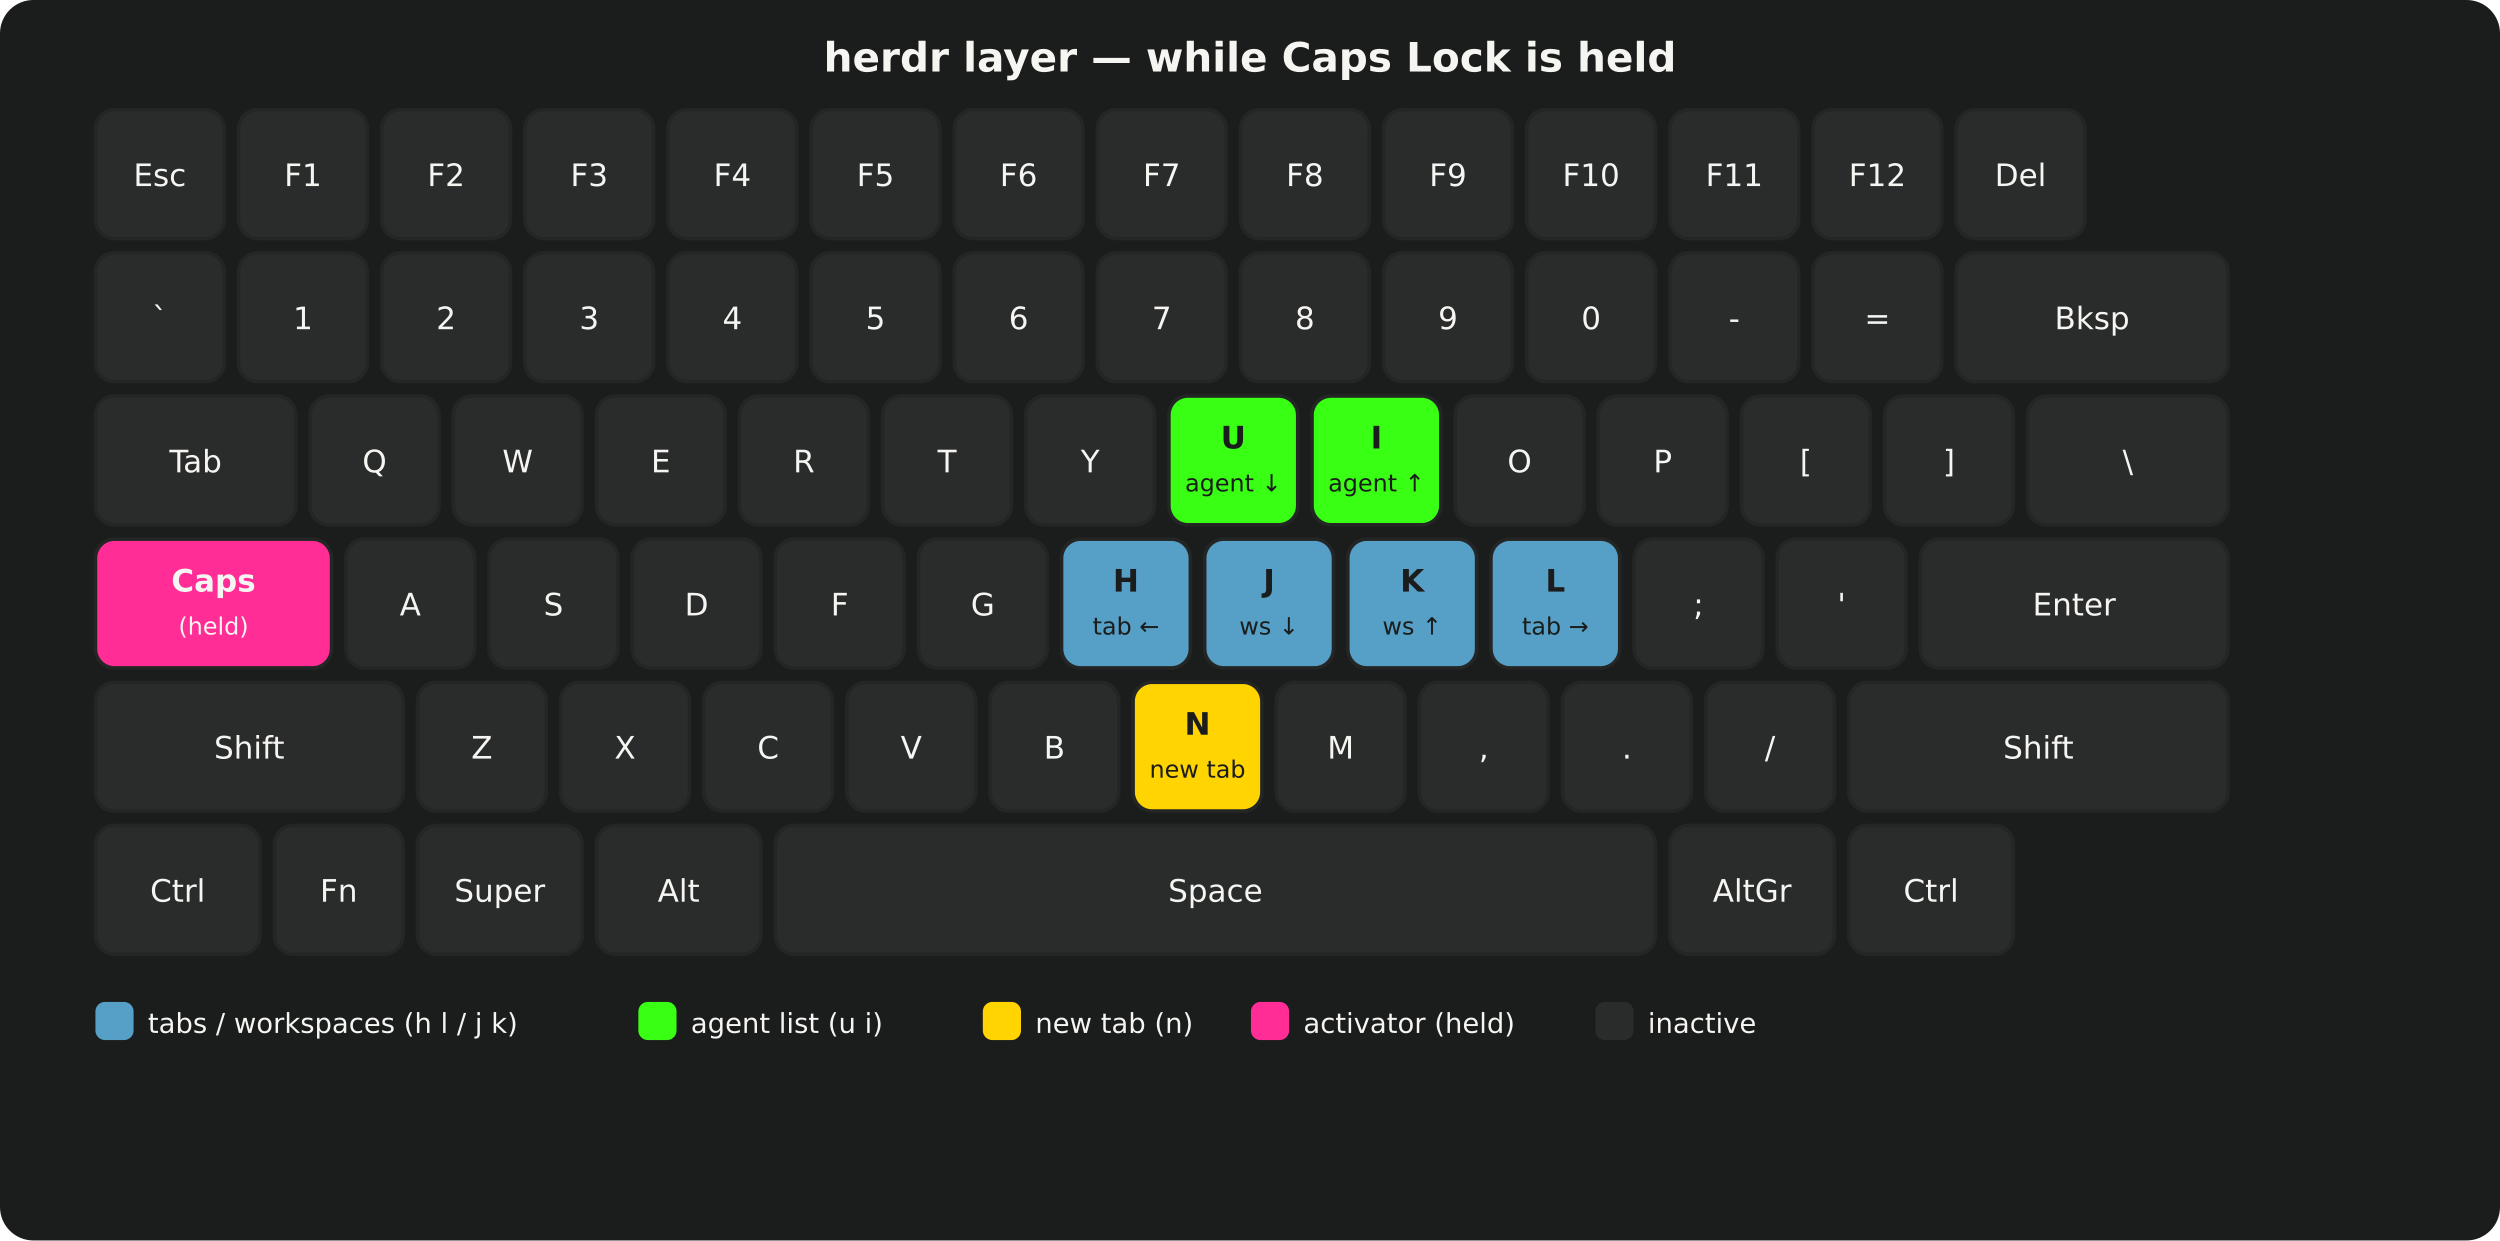
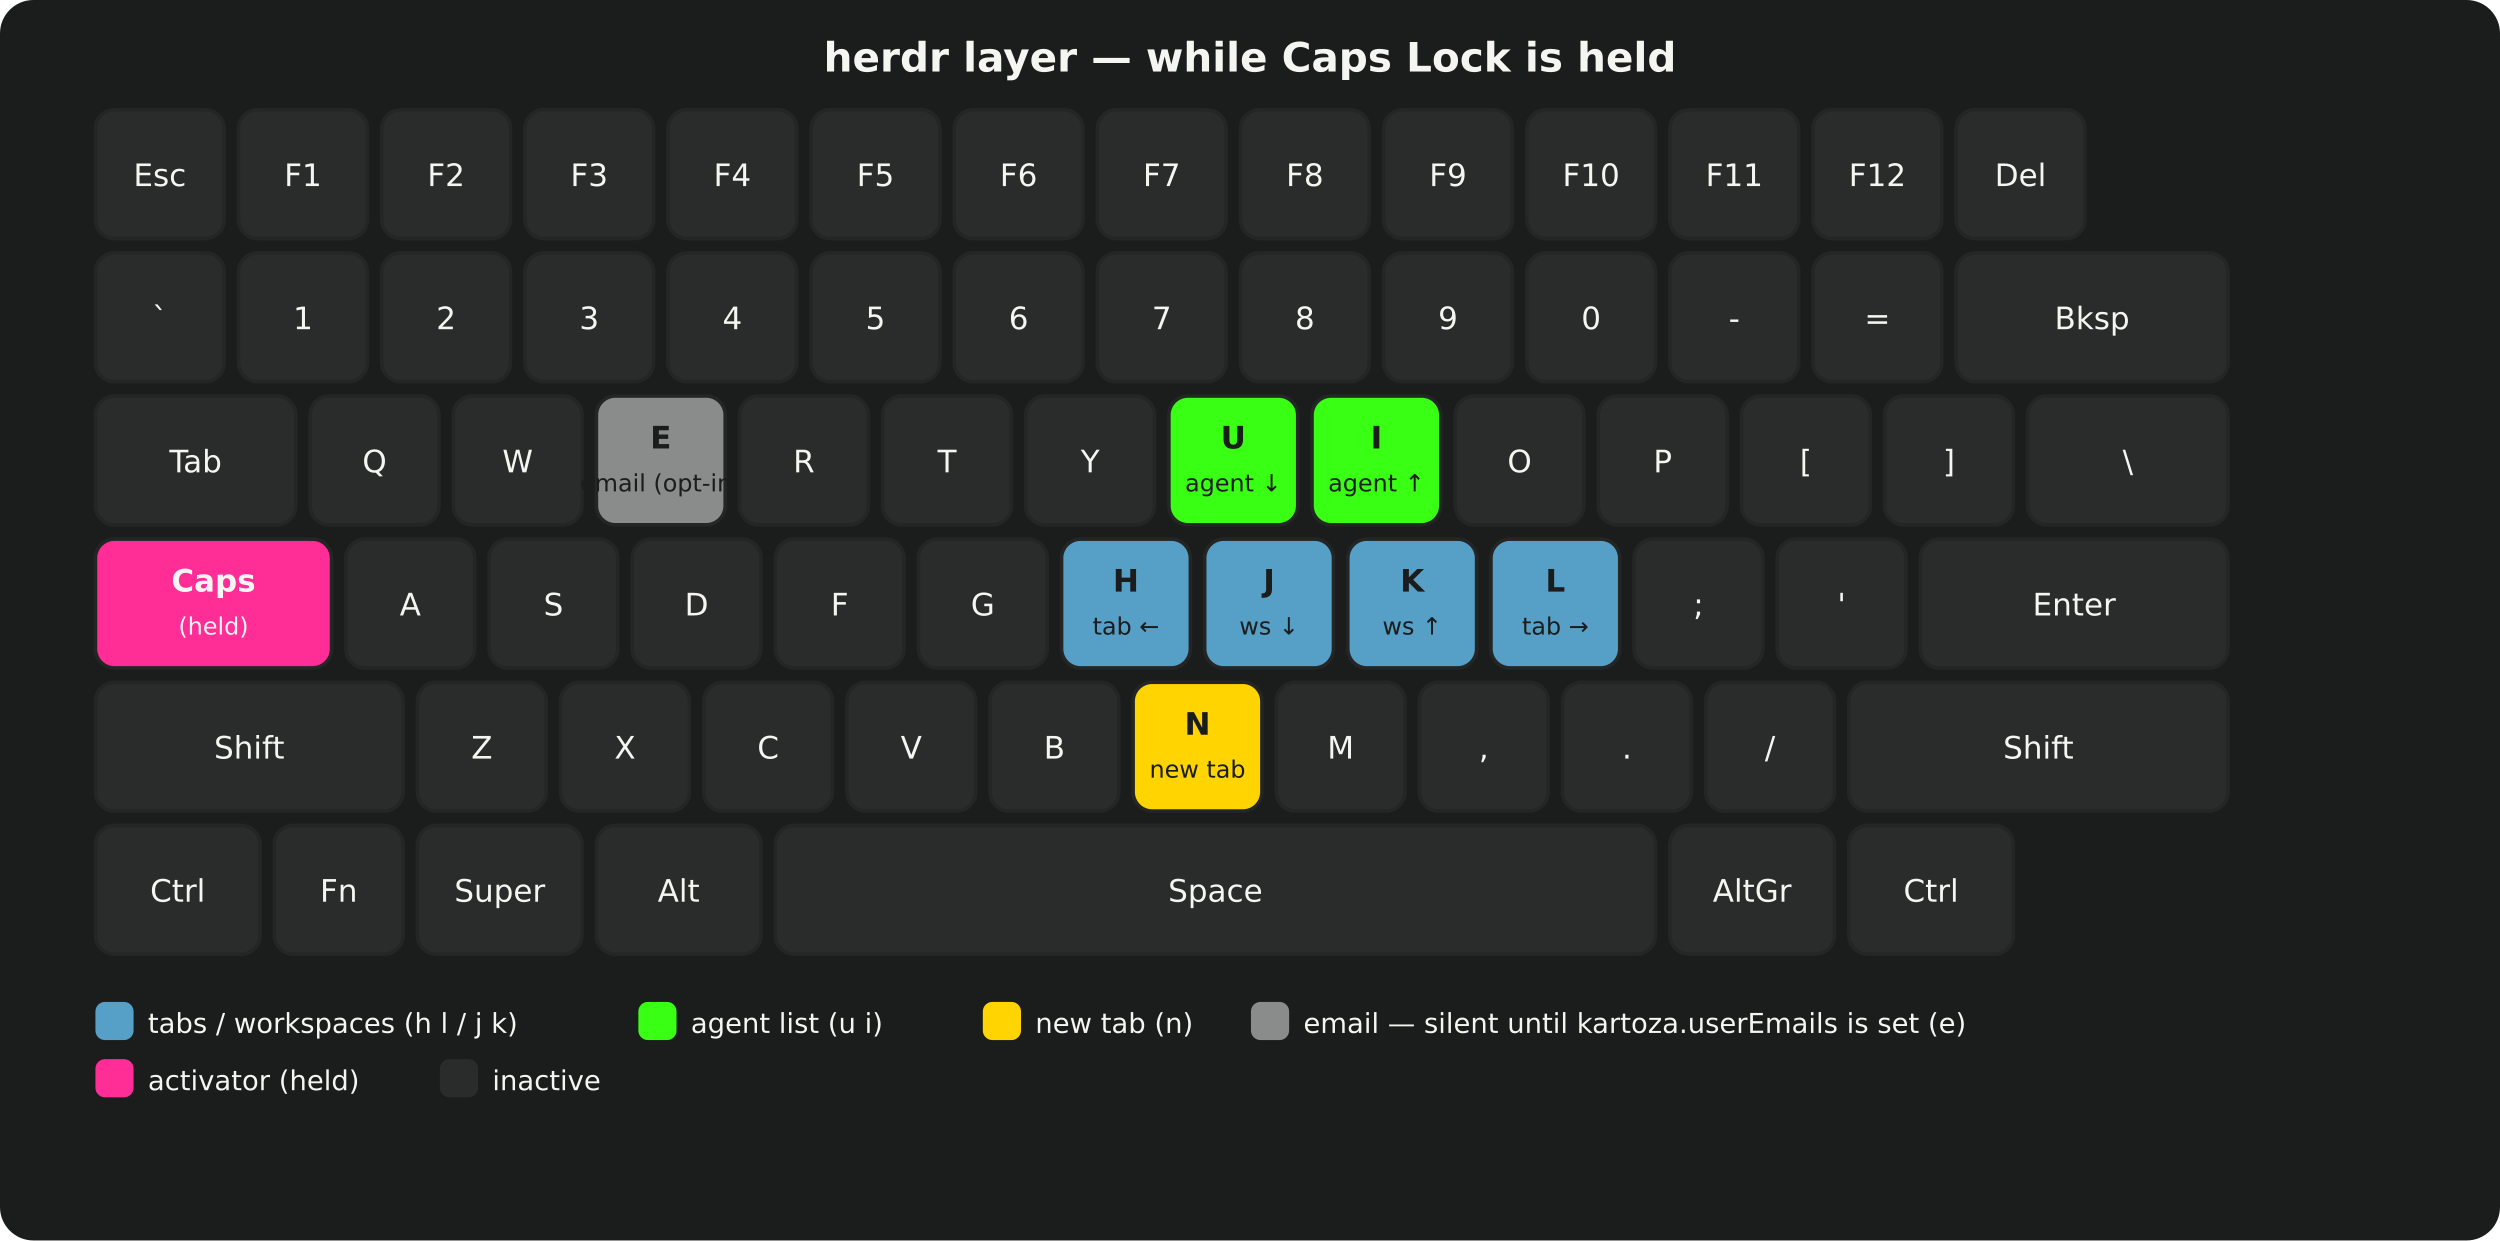
<svg xmlns="http://www.w3.org/2000/svg" width="1048" height="520" viewBox="0 0 1048 520" font-family="Ubuntu, DejaVu Sans, sans-serif">
  <rect width="1048" height="520" rx="14" fill="#1B1C1C" />
  <text x="524.0" y="30" text-anchor="middle" fill="#F5F5F2" font-size="17" font-weight="bold">herdr layer — while Caps Lock is held</text>
  <rect x="40.0" y="46" width="54.0" height="54" rx="8" fill="#2A2B2B" stroke="#242525" stroke-width="1.5" />
  <text x="67.0" y="78.0" text-anchor="middle" fill="#F5F5F2" font-size="13">Esc</text>
  <rect x="100.0" y="46" width="54.0" height="54" rx="8" fill="#2A2B2B" stroke="#242525" stroke-width="1.5" />
  <text x="127.0" y="78.0" text-anchor="middle" fill="#F5F5F2" font-size="13">F1</text>
  <rect x="160.0" y="46" width="54.0" height="54" rx="8" fill="#2A2B2B" stroke="#242525" stroke-width="1.5" />
  <text x="187.0" y="78.0" text-anchor="middle" fill="#F5F5F2" font-size="13">F2</text>
  <rect x="220.0" y="46" width="54.0" height="54" rx="8" fill="#2A2B2B" stroke="#242525" stroke-width="1.5" />
  <text x="247.0" y="78.0" text-anchor="middle" fill="#F5F5F2" font-size="13">F3</text>
  <rect x="280.0" y="46" width="54.0" height="54" rx="8" fill="#2A2B2B" stroke="#242525" stroke-width="1.5" />
  <text x="307.0" y="78.0" text-anchor="middle" fill="#F5F5F2" font-size="13">F4</text>
  <rect x="340.0" y="46" width="54.0" height="54" rx="8" fill="#2A2B2B" stroke="#242525" stroke-width="1.5" />
  <text x="367.0" y="78.0" text-anchor="middle" fill="#F5F5F2" font-size="13">F5</text>
  <rect x="400.0" y="46" width="54.0" height="54" rx="8" fill="#2A2B2B" stroke="#242525" stroke-width="1.5" />
  <text x="427.0" y="78.0" text-anchor="middle" fill="#F5F5F2" font-size="13">F6</text>
  <rect x="460.0" y="46" width="54.0" height="54" rx="8" fill="#2A2B2B" stroke="#242525" stroke-width="1.5" />
  <text x="487.0" y="78.0" text-anchor="middle" fill="#F5F5F2" font-size="13">F7</text>
  <rect x="520.0" y="46" width="54.0" height="54" rx="8" fill="#2A2B2B" stroke="#242525" stroke-width="1.5" />
  <text x="547.0" y="78.0" text-anchor="middle" fill="#F5F5F2" font-size="13">F8</text>
  <rect x="580.0" y="46" width="54.0" height="54" rx="8" fill="#2A2B2B" stroke="#242525" stroke-width="1.5" />
  <text x="607.0" y="78.0" text-anchor="middle" fill="#F5F5F2" font-size="13">F9</text>
  <rect x="640.0" y="46" width="54.0" height="54" rx="8" fill="#2A2B2B" stroke="#242525" stroke-width="1.5" />
  <text x="667.0" y="78.0" text-anchor="middle" fill="#F5F5F2" font-size="13">F10</text>
  <rect x="700.0" y="46" width="54.0" height="54" rx="8" fill="#2A2B2B" stroke="#242525" stroke-width="1.5" />
  <text x="727.0" y="78.0" text-anchor="middle" fill="#F5F5F2" font-size="13">F11</text>
  <rect x="760.0" y="46" width="54.0" height="54" rx="8" fill="#2A2B2B" stroke="#242525" stroke-width="1.5" />
  <text x="787.0" y="78.0" text-anchor="middle" fill="#F5F5F2" font-size="13">F12</text>
  <rect x="820.0" y="46" width="54.0" height="54" rx="8" fill="#2A2B2B" stroke="#242525" stroke-width="1.5" />
  <text x="847.0" y="78.0" text-anchor="middle" fill="#F5F5F2" font-size="13">Del</text>
  <rect x="40.0" y="106" width="54.0" height="54" rx="8" fill="#2A2B2B" stroke="#242525" stroke-width="1.5" />
  <text x="67.0" y="138.0" text-anchor="middle" fill="#F5F5F2" font-size="13">`</text>
  <rect x="100.0" y="106" width="54.0" height="54" rx="8" fill="#2A2B2B" stroke="#242525" stroke-width="1.5" />
  <text x="127.0" y="138.0" text-anchor="middle" fill="#F5F5F2" font-size="13">1</text>
  <rect x="160.0" y="106" width="54.0" height="54" rx="8" fill="#2A2B2B" stroke="#242525" stroke-width="1.5" />
  <text x="187.0" y="138.0" text-anchor="middle" fill="#F5F5F2" font-size="13">2</text>
  <rect x="220.0" y="106" width="54.0" height="54" rx="8" fill="#2A2B2B" stroke="#242525" stroke-width="1.5" />
  <text x="247.0" y="138.0" text-anchor="middle" fill="#F5F5F2" font-size="13">3</text>
  <rect x="280.0" y="106" width="54.0" height="54" rx="8" fill="#2A2B2B" stroke="#242525" stroke-width="1.5" />
  <text x="307.0" y="138.0" text-anchor="middle" fill="#F5F5F2" font-size="13">4</text>
  <rect x="340.0" y="106" width="54.0" height="54" rx="8" fill="#2A2B2B" stroke="#242525" stroke-width="1.5" />
  <text x="367.0" y="138.0" text-anchor="middle" fill="#F5F5F2" font-size="13">5</text>
  <rect x="400.0" y="106" width="54.0" height="54" rx="8" fill="#2A2B2B" stroke="#242525" stroke-width="1.5" />
  <text x="427.0" y="138.0" text-anchor="middle" fill="#F5F5F2" font-size="13">6</text>
  <rect x="460.0" y="106" width="54.0" height="54" rx="8" fill="#2A2B2B" stroke="#242525" stroke-width="1.5" />
  <text x="487.0" y="138.0" text-anchor="middle" fill="#F5F5F2" font-size="13">7</text>
  <rect x="520.0" y="106" width="54.0" height="54" rx="8" fill="#2A2B2B" stroke="#242525" stroke-width="1.5" />
  <text x="547.0" y="138.0" text-anchor="middle" fill="#F5F5F2" font-size="13">8</text>
  <rect x="580.0" y="106" width="54.0" height="54" rx="8" fill="#2A2B2B" stroke="#242525" stroke-width="1.5" />
  <text x="607.0" y="138.0" text-anchor="middle" fill="#F5F5F2" font-size="13">9</text>
  <rect x="640.0" y="106" width="54.0" height="54" rx="8" fill="#2A2B2B" stroke="#242525" stroke-width="1.5" />
  <text x="667.0" y="138.0" text-anchor="middle" fill="#F5F5F2" font-size="13">0</text>
  <rect x="700.0" y="106" width="54.0" height="54" rx="8" fill="#2A2B2B" stroke="#242525" stroke-width="1.5" />
  <text x="727.0" y="138.0" text-anchor="middle" fill="#F5F5F2" font-size="13">-</text>
  <rect x="760.0" y="106" width="54.0" height="54" rx="8" fill="#2A2B2B" stroke="#242525" stroke-width="1.5" />
  <text x="787.0" y="138.0" text-anchor="middle" fill="#F5F5F2" font-size="13">=</text>
  <rect x="820.0" y="106" width="114.0" height="54" rx="8" fill="#2A2B2B" stroke="#242525" stroke-width="1.5" />
  <text x="877.0" y="138.0" text-anchor="middle" fill="#F5F5F2" font-size="13">Bksp</text>
  <rect x="40.0" y="166" width="84.0" height="54" rx="8" fill="#2A2B2B" stroke="#242525" stroke-width="1.5" />
  <text x="82.0" y="198.0" text-anchor="middle" fill="#F5F5F2" font-size="13">Tab</text>
  <rect x="130.0" y="166" width="54.0" height="54" rx="8" fill="#2A2B2B" stroke="#242525" stroke-width="1.5" />
  <text x="157.0" y="198.0" text-anchor="middle" fill="#F5F5F2" font-size="13">Q</text>
  <rect x="190.0" y="166" width="54.0" height="54" rx="8" fill="#2A2B2B" stroke="#242525" stroke-width="1.5" />
  <text x="217.0" y="198.0" text-anchor="middle" fill="#F5F5F2" font-size="13">W</text>
-   <rect x="250.0" y="166" width="54.0" height="54" rx="8" fill="#2A2B2B" stroke="#242525" stroke-width="1.5" />
-   <text x="277.0" y="198.0" text-anchor="middle" fill="#F5F5F2" font-size="13">E</text>
+   <rect x="250.0" y="166" width="54.0" height="54" rx="8" fill="#8A8B8B" stroke="#242525" stroke-width="1.5" />
+   <text x="277.0" y="188" text-anchor="middle" fill="#1B1C1C" font-size="13" font-weight="bold">E</text>
+   <text x="277.0" y="206" text-anchor="middle" fill="#1B1C1C" font-size="10">email (opt-in)</text>
  <rect x="310.0" y="166" width="54.0" height="54" rx="8" fill="#2A2B2B" stroke="#242525" stroke-width="1.5" />
  <text x="337.0" y="198.0" text-anchor="middle" fill="#F5F5F2" font-size="13">R</text>
  <rect x="370.0" y="166" width="54.0" height="54" rx="8" fill="#2A2B2B" stroke="#242525" stroke-width="1.5" />
  <text x="397.0" y="198.0" text-anchor="middle" fill="#F5F5F2" font-size="13">T</text>
  <rect x="430.0" y="166" width="54.0" height="54" rx="8" fill="#2A2B2B" stroke="#242525" stroke-width="1.5" />
  <text x="457.0" y="198.0" text-anchor="middle" fill="#F5F5F2" font-size="13">Y</text>
  <rect x="490.0" y="166" width="54.0" height="54" rx="8" fill="#39FF14" stroke="#242525" stroke-width="1.5" />
  <text x="517.0" y="188" text-anchor="middle" fill="#1B1C1C" font-size="13" font-weight="bold">U</text>
  <text x="517.0" y="206" text-anchor="middle" fill="#1B1C1C" font-size="10">agent ↓</text>
  <rect x="550.0" y="166" width="54.0" height="54" rx="8" fill="#39FF14" stroke="#242525" stroke-width="1.5" />
  <text x="577.0" y="188" text-anchor="middle" fill="#1B1C1C" font-size="13" font-weight="bold">I</text>
  <text x="577.0" y="206" text-anchor="middle" fill="#1B1C1C" font-size="10">agent ↑</text>
  <rect x="610.0" y="166" width="54.0" height="54" rx="8" fill="#2A2B2B" stroke="#242525" stroke-width="1.5" />
  <text x="637.0" y="198.0" text-anchor="middle" fill="#F5F5F2" font-size="13">O</text>
  <rect x="670.0" y="166" width="54.0" height="54" rx="8" fill="#2A2B2B" stroke="#242525" stroke-width="1.5" />
  <text x="697.0" y="198.0" text-anchor="middle" fill="#F5F5F2" font-size="13">P</text>
  <rect x="730.0" y="166" width="54.0" height="54" rx="8" fill="#2A2B2B" stroke="#242525" stroke-width="1.5" />
  <text x="757.0" y="198.0" text-anchor="middle" fill="#F5F5F2" font-size="13">[</text>
  <rect x="790.0" y="166" width="54.0" height="54" rx="8" fill="#2A2B2B" stroke="#242525" stroke-width="1.5" />
  <text x="817.0" y="198.0" text-anchor="middle" fill="#F5F5F2" font-size="13">]</text>
  <rect x="850.0" y="166" width="84.0" height="54" rx="8" fill="#2A2B2B" stroke="#242525" stroke-width="1.5" />
  <text x="892.0" y="198.0" text-anchor="middle" fill="#F5F5F2" font-size="13">\</text>
  <rect x="40.0" y="226" width="99.0" height="54" rx="8" fill="#FF2D95" stroke="#242525" stroke-width="1.5" />
  <text x="89.5" y="248" text-anchor="middle" fill="#F5F5F2" font-size="13" font-weight="bold">Caps</text>
  <text x="89.5" y="266" text-anchor="middle" fill="#F5F5F2" font-size="10">(held)</text>
  <rect x="145.0" y="226" width="54.0" height="54" rx="8" fill="#2A2B2B" stroke="#242525" stroke-width="1.5" />
  <text x="172.0" y="258.0" text-anchor="middle" fill="#F5F5F2" font-size="13">A</text>
  <rect x="205.0" y="226" width="54.0" height="54" rx="8" fill="#2A2B2B" stroke="#242525" stroke-width="1.5" />
  <text x="232.0" y="258.0" text-anchor="middle" fill="#F5F5F2" font-size="13">S</text>
  <rect x="265.0" y="226" width="54.0" height="54" rx="8" fill="#2A2B2B" stroke="#242525" stroke-width="1.5" />
  <text x="292.0" y="258.0" text-anchor="middle" fill="#F5F5F2" font-size="13">D</text>
  <rect x="325.0" y="226" width="54.0" height="54" rx="8" fill="#2A2B2B" stroke="#242525" stroke-width="1.5" />
  <text x="352.0" y="258.0" text-anchor="middle" fill="#F5F5F2" font-size="13">F</text>
  <rect x="385.0" y="226" width="54.0" height="54" rx="8" fill="#2A2B2B" stroke="#242525" stroke-width="1.5" />
  <text x="412.0" y="258.0" text-anchor="middle" fill="#F5F5F2" font-size="13">G</text>
  <rect x="445.0" y="226" width="54.0" height="54" rx="8" fill="#569FC6" stroke="#242525" stroke-width="1.5" />
  <text x="472.0" y="248" text-anchor="middle" fill="#1B1C1C" font-size="13" font-weight="bold">H</text>
  <text x="472.0" y="266" text-anchor="middle" fill="#1B1C1C" font-size="10">tab ←</text>
  <rect x="505.0" y="226" width="54.0" height="54" rx="8" fill="#569FC6" stroke="#242525" stroke-width="1.5" />
  <text x="532.0" y="248" text-anchor="middle" fill="#1B1C1C" font-size="13" font-weight="bold">J</text>
  <text x="532.0" y="266" text-anchor="middle" fill="#1B1C1C" font-size="10">ws ↓</text>
  <rect x="565.0" y="226" width="54.0" height="54" rx="8" fill="#569FC6" stroke="#242525" stroke-width="1.5" />
  <text x="592.0" y="248" text-anchor="middle" fill="#1B1C1C" font-size="13" font-weight="bold">K</text>
  <text x="592.0" y="266" text-anchor="middle" fill="#1B1C1C" font-size="10">ws ↑</text>
  <rect x="625.0" y="226" width="54.0" height="54" rx="8" fill="#569FC6" stroke="#242525" stroke-width="1.5" />
  <text x="652.0" y="248" text-anchor="middle" fill="#1B1C1C" font-size="13" font-weight="bold">L</text>
  <text x="652.0" y="266" text-anchor="middle" fill="#1B1C1C" font-size="10">tab →</text>
  <rect x="685.0" y="226" width="54.0" height="54" rx="8" fill="#2A2B2B" stroke="#242525" stroke-width="1.5" />
  <text x="712.0" y="258.0" text-anchor="middle" fill="#F5F5F2" font-size="13">;</text>
  <rect x="745.0" y="226" width="54.0" height="54" rx="8" fill="#2A2B2B" stroke="#242525" stroke-width="1.5" />
  <text x="772.0" y="258.0" text-anchor="middle" fill="#F5F5F2" font-size="13">'</text>
  <rect x="805.0" y="226" width="129.0" height="54" rx="8" fill="#2A2B2B" stroke="#242525" stroke-width="1.5" />
  <text x="869.5" y="258.0" text-anchor="middle" fill="#F5F5F2" font-size="13">Enter</text>
  <rect x="40.0" y="286" width="129.0" height="54" rx="8" fill="#2A2B2B" stroke="#242525" stroke-width="1.5" />
  <text x="104.5" y="318.0" text-anchor="middle" fill="#F5F5F2" font-size="13">Shift</text>
  <rect x="175.0" y="286" width="54.0" height="54" rx="8" fill="#2A2B2B" stroke="#242525" stroke-width="1.5" />
  <text x="202.0" y="318.0" text-anchor="middle" fill="#F5F5F2" font-size="13">Z</text>
  <rect x="235.0" y="286" width="54.0" height="54" rx="8" fill="#2A2B2B" stroke="#242525" stroke-width="1.5" />
  <text x="262.0" y="318.0" text-anchor="middle" fill="#F5F5F2" font-size="13">X</text>
  <rect x="295.0" y="286" width="54.0" height="54" rx="8" fill="#2A2B2B" stroke="#242525" stroke-width="1.5" />
  <text x="322.0" y="318.0" text-anchor="middle" fill="#F5F5F2" font-size="13">C</text>
  <rect x="355.0" y="286" width="54.0" height="54" rx="8" fill="#2A2B2B" stroke="#242525" stroke-width="1.5" />
  <text x="382.0" y="318.0" text-anchor="middle" fill="#F5F5F2" font-size="13">V</text>
  <rect x="415.0" y="286" width="54.0" height="54" rx="8" fill="#2A2B2B" stroke="#242525" stroke-width="1.5" />
  <text x="442.0" y="318.0" text-anchor="middle" fill="#F5F5F2" font-size="13">B</text>
  <rect x="475.0" y="286" width="54.0" height="54" rx="8" fill="#FFD400" stroke="#242525" stroke-width="1.5" />
  <text x="502.0" y="308" text-anchor="middle" fill="#1B1C1C" font-size="13" font-weight="bold">N</text>
  <text x="502.0" y="326" text-anchor="middle" fill="#1B1C1C" font-size="10">new tab</text>
  <rect x="535.0" y="286" width="54.0" height="54" rx="8" fill="#2A2B2B" stroke="#242525" stroke-width="1.5" />
  <text x="562.0" y="318.0" text-anchor="middle" fill="#F5F5F2" font-size="13">M</text>
  <rect x="595.0" y="286" width="54.0" height="54" rx="8" fill="#2A2B2B" stroke="#242525" stroke-width="1.5" />
  <text x="622.0" y="318.0" text-anchor="middle" fill="#F5F5F2" font-size="13">,</text>
  <rect x="655.0" y="286" width="54.0" height="54" rx="8" fill="#2A2B2B" stroke="#242525" stroke-width="1.5" />
  <text x="682.0" y="318.0" text-anchor="middle" fill="#F5F5F2" font-size="13">.</text>
  <rect x="715.0" y="286" width="54.0" height="54" rx="8" fill="#2A2B2B" stroke="#242525" stroke-width="1.5" />
  <text x="742.0" y="318.0" text-anchor="middle" fill="#F5F5F2" font-size="13">/</text>
  <rect x="775.0" y="286" width="159.0" height="54" rx="8" fill="#2A2B2B" stroke="#242525" stroke-width="1.5" />
  <text x="854.5" y="318.0" text-anchor="middle" fill="#F5F5F2" font-size="13">Shift</text>
  <rect x="40.0" y="346" width="69.0" height="54" rx="8" fill="#2A2B2B" stroke="#242525" stroke-width="1.5" />
  <text x="74.5" y="378.0" text-anchor="middle" fill="#F5F5F2" font-size="13">Ctrl</text>
  <rect x="115.0" y="346" width="54.0" height="54" rx="8" fill="#2A2B2B" stroke="#242525" stroke-width="1.5" />
  <text x="142.0" y="378.0" text-anchor="middle" fill="#F5F5F2" font-size="13">Fn</text>
  <rect x="175.0" y="346" width="69.0" height="54" rx="8" fill="#2A2B2B" stroke="#242525" stroke-width="1.5" />
  <text x="209.5" y="378.0" text-anchor="middle" fill="#F5F5F2" font-size="13">Super</text>
  <rect x="250.0" y="346" width="69.0" height="54" rx="8" fill="#2A2B2B" stroke="#242525" stroke-width="1.5" />
  <text x="284.5" y="378.0" text-anchor="middle" fill="#F5F5F2" font-size="13">Alt</text>
  <rect x="325.0" y="346" width="369.0" height="54" rx="8" fill="#2A2B2B" stroke="#242525" stroke-width="1.5" />
  <text x="509.5" y="378.0" text-anchor="middle" fill="#F5F5F2" font-size="13">Space</text>
  <rect x="700.0" y="346" width="69.0" height="54" rx="8" fill="#2A2B2B" stroke="#242525" stroke-width="1.5" />
  <text x="734.5" y="378.0" text-anchor="middle" fill="#F5F5F2" font-size="13">AltGr</text>
  <rect x="775.0" y="346" width="69.0" height="54" rx="8" fill="#2A2B2B" stroke="#242525" stroke-width="1.5" />
  <text x="809.5" y="378.0" text-anchor="middle" fill="#F5F5F2" font-size="13">Ctrl</text>
  <rect x="40.0" y="420" width="16" height="16" rx="4" fill="#569FC6" />
  <text x="62.0" y="433" fill="#F5F5F2" font-size="11.5">tabs / workspaces (h l / j k)</text>
  <rect x="267.6" y="420" width="16" height="16" rx="4" fill="#39FF14" />
  <text x="289.6" y="433" fill="#F5F5F2" font-size="11.5">agent list (u i)</text>
  <rect x="412.0" y="420" width="16" height="16" rx="4" fill="#FFD400" />
  <text x="434.0" y="433" fill="#F5F5F2" font-size="11.5">new tab (n)</text>
-   <rect x="524.4" y="420" width="16" height="16" rx="4" fill="#FF2D95" />
-   <text x="546.4" y="433" fill="#F5F5F2" font-size="11.5">activator (held)</text>
-   <rect x="668.8" y="420" width="16" height="16" rx="4" fill="#2A2B2B" />
-   <text x="690.8" y="433" fill="#F5F5F2" font-size="11.5">inactive</text>
+   <rect x="524.4" y="420" width="16" height="16" rx="4" fill="#8A8B8B" />
+   <text x="546.4" y="433" fill="#F5F5F2" font-size="11.5">email — silent until kartoza.userEmails is set (e)</text>
+   <rect x="40.0" y="444" width="16" height="16" rx="4" fill="#FF2D95" />
+   <text x="62.0" y="457" fill="#F5F5F2" font-size="11.5">activator (held)</text>
+   <rect x="184.4" y="444" width="16" height="16" rx="4" fill="#2A2B2B" />
+   <text x="206.4" y="457" fill="#F5F5F2" font-size="11.5">inactive</text>
</svg>
